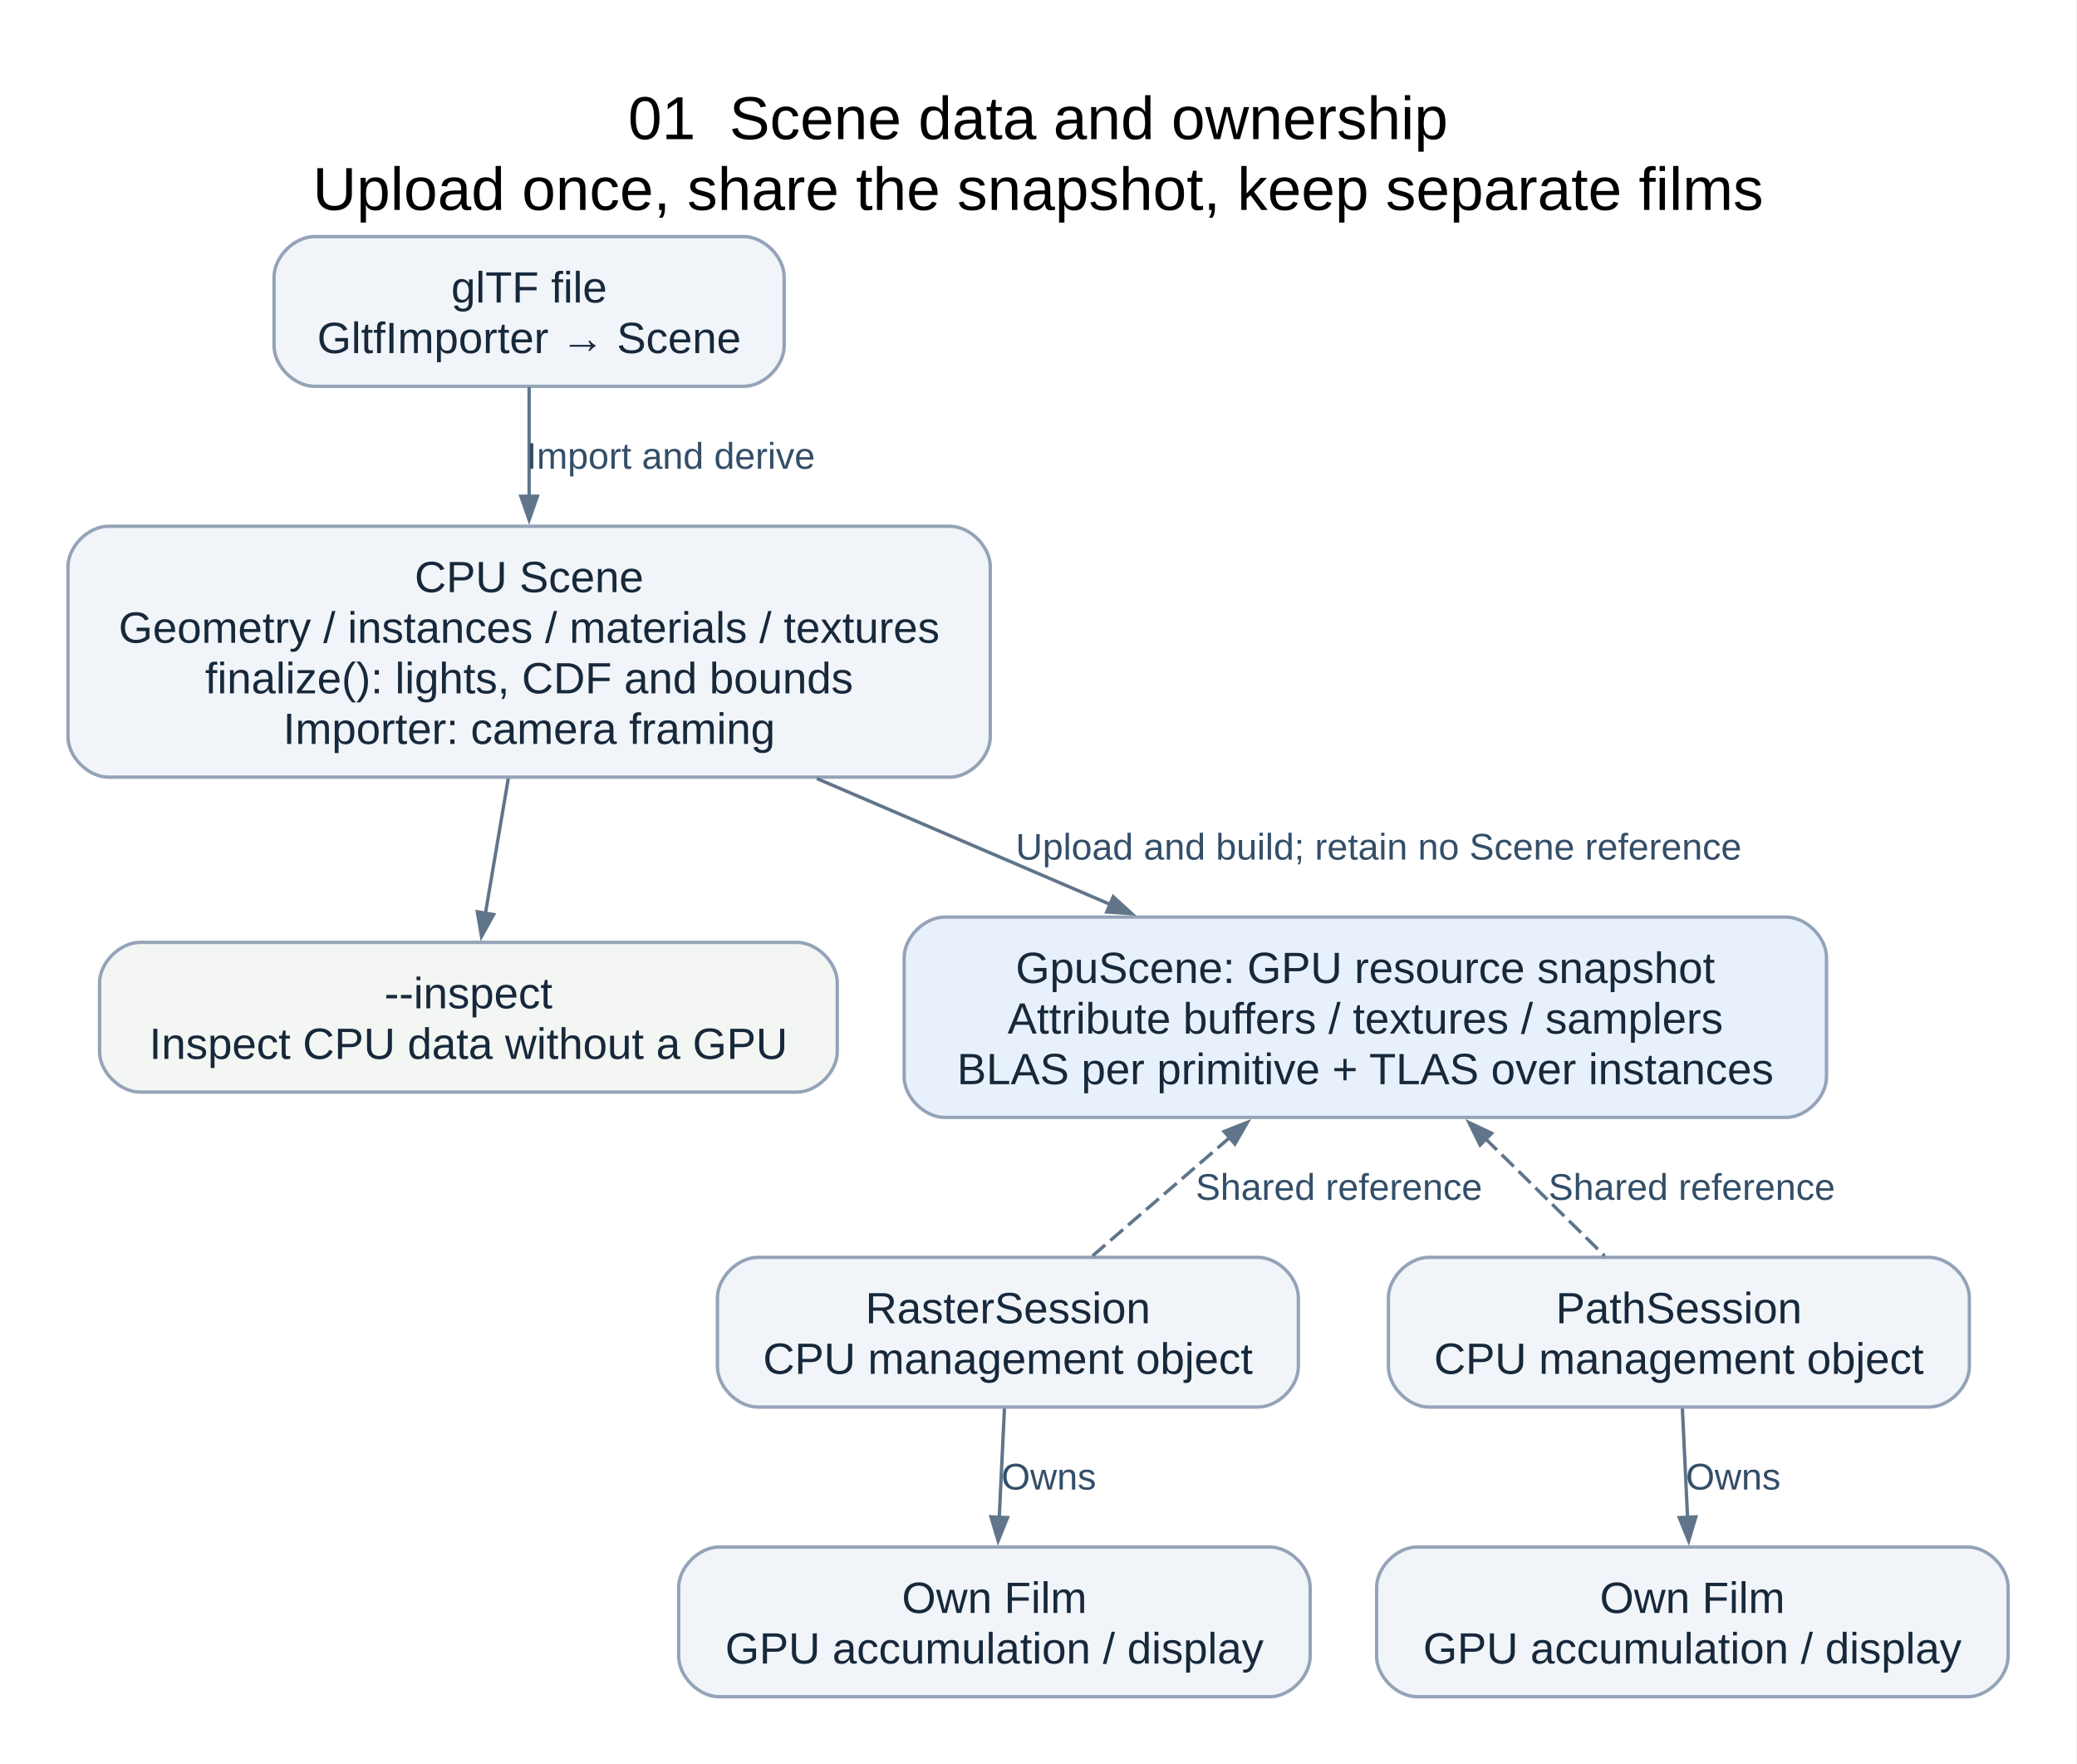
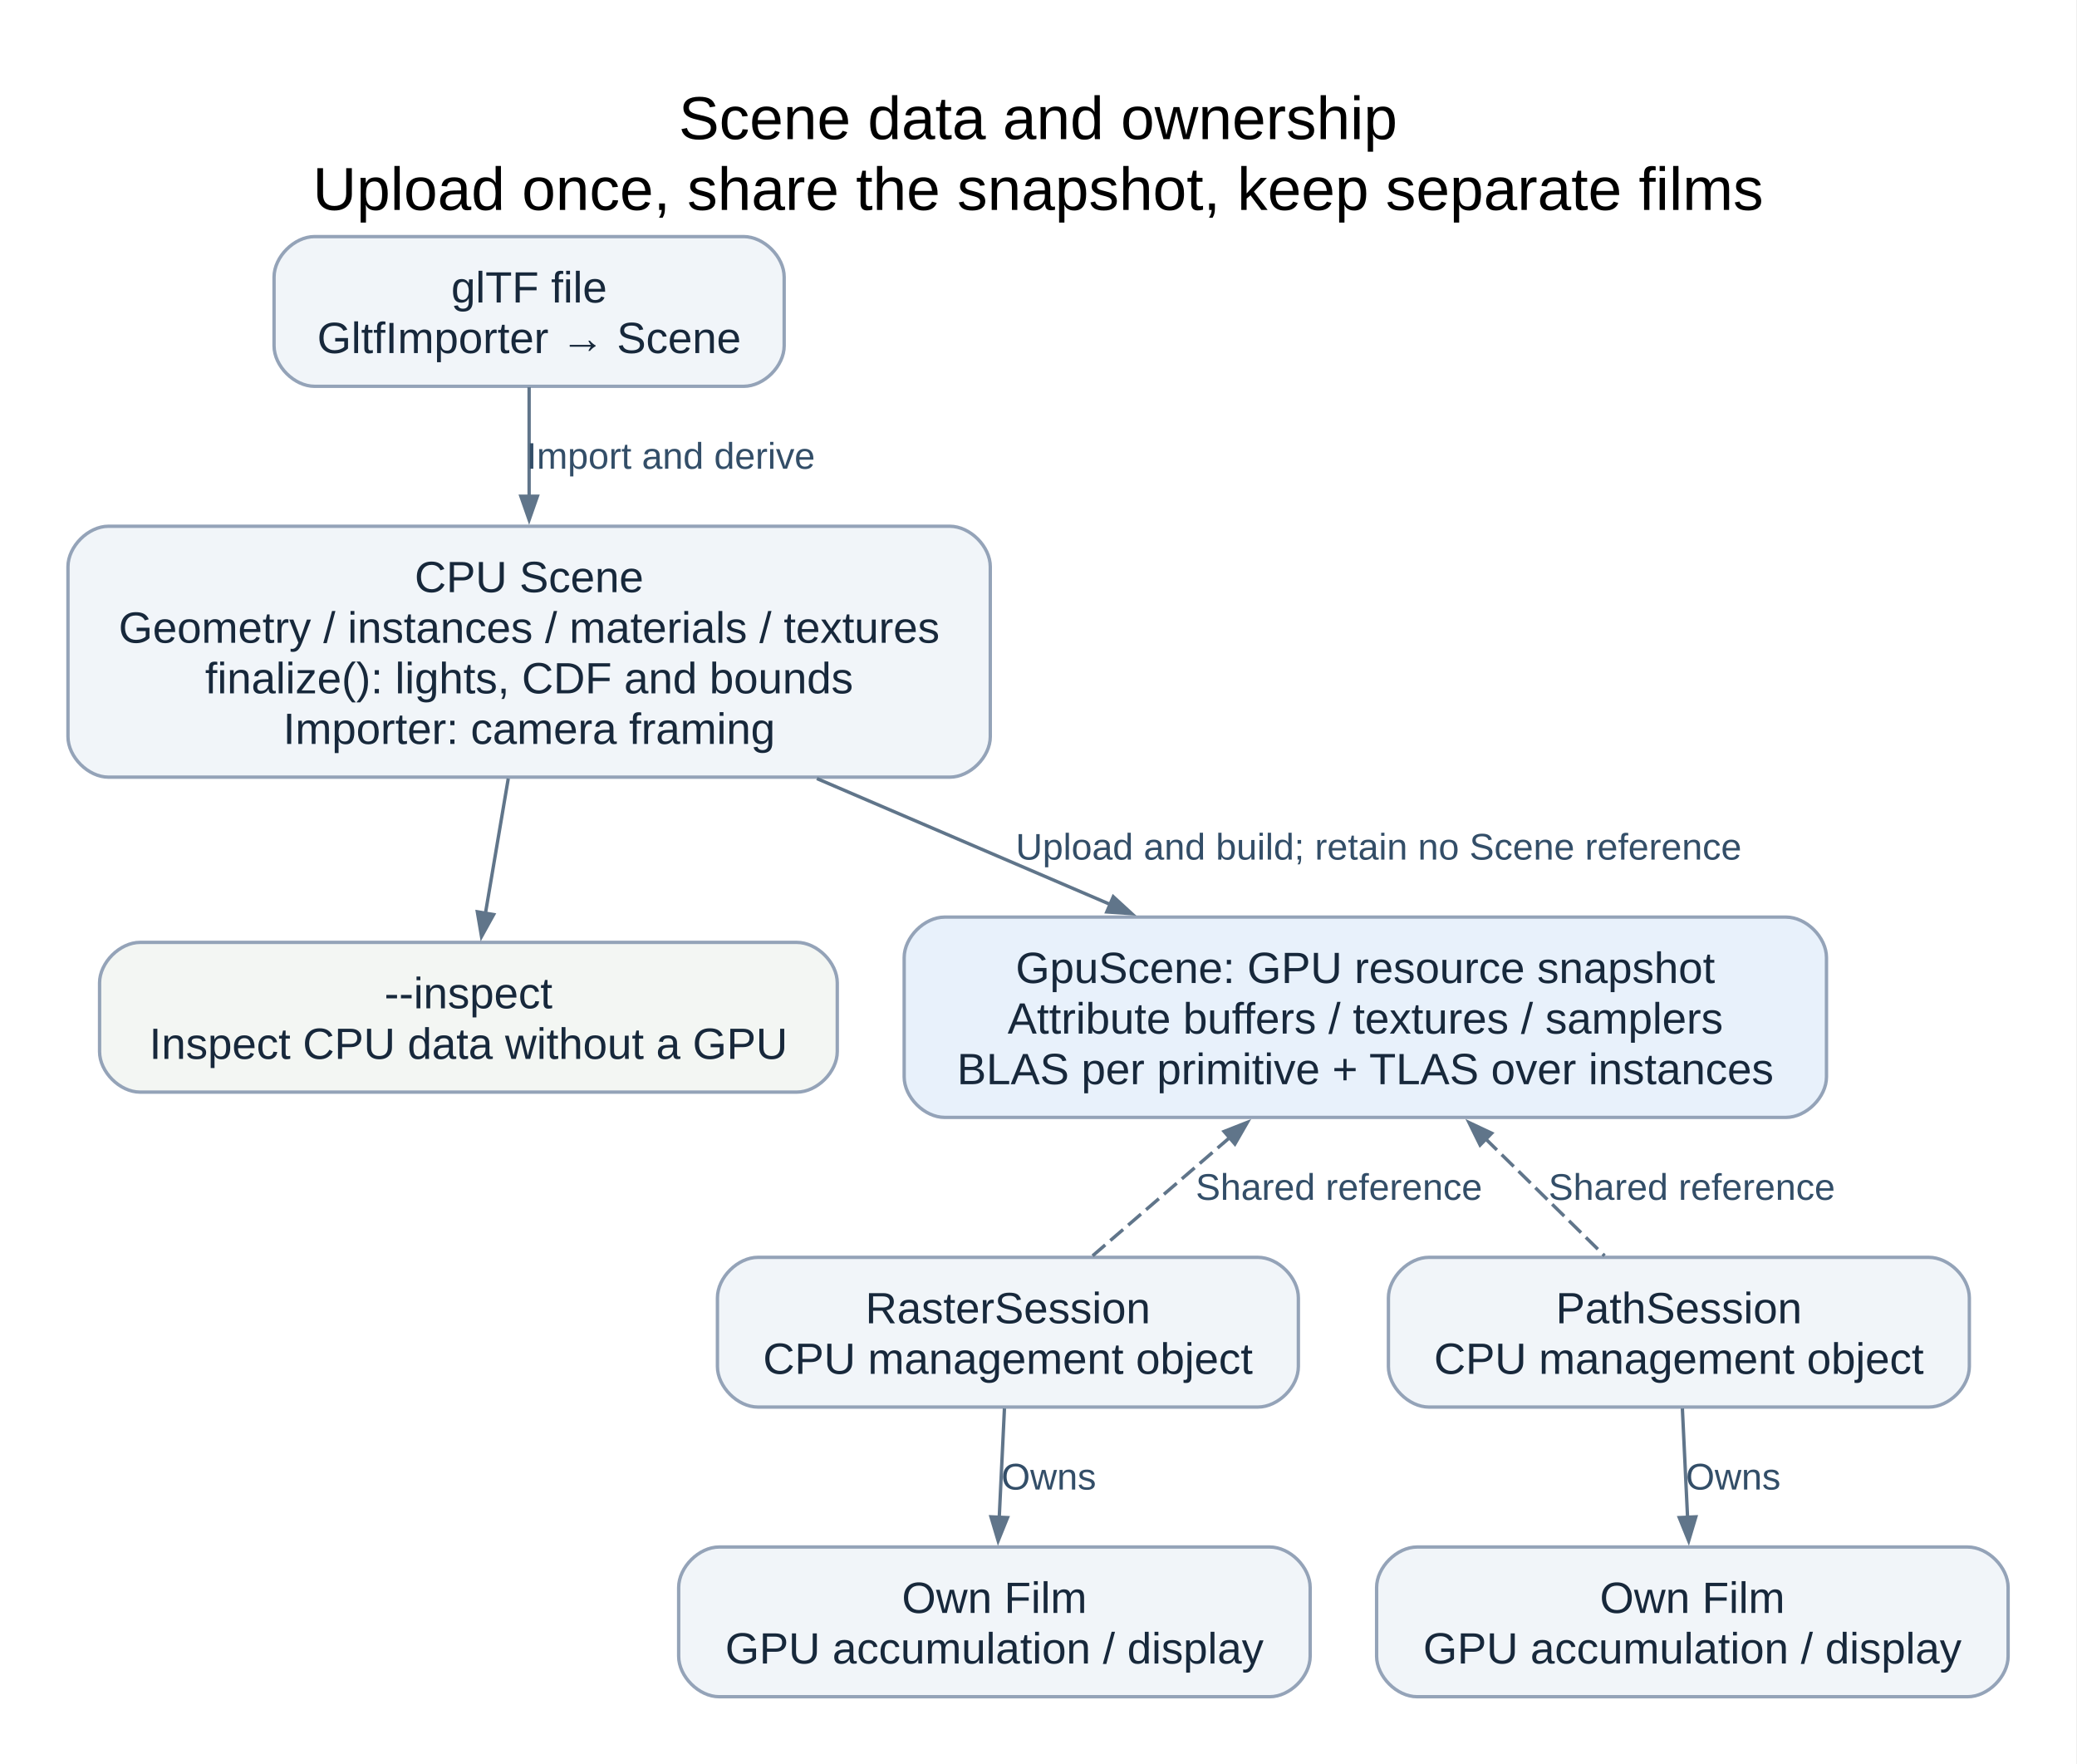
<svg xmlns="http://www.w3.org/2000/svg" width="616pt" height="523pt" viewBox="0.00 0.00 616.00 523.00">
  <g id="graph0" class="graph" transform="scale(1 1) rotate(0) translate(20.16 503.16)">
    <polygon fill="#ffffff" stroke="none" points="-20.16,20.16 -20.16,-503.16 595.57,-503.16 595.57,20.16 -20.16,20.16" />
-     <text xml:space="preserve" text-anchor="middle" x="287.71" y="-461.9" font-family="Arial" font-size="18.00">01  Scene data and ownership</text>
+     <text xml:space="preserve" text-anchor="middle" x="287.71" y="-461.9" font-family="Arial" font-size="18.00">Scene data and ownership</text>
    <text xml:space="preserve" text-anchor="middle" x="287.71" y="-440.9" font-family="Arial" font-size="18.00">Upload once, share the snapshot, keep separate films</text>
    <g id="node1" class="node">
      <path fill="#f1f5f9" stroke="#94a3b8" d="M200.41,-433C200.41,-433 73.12,-433 73.12,-433 67.12,-433 61.12,-427 61.12,-421 61.12,-421 61.12,-400.6 61.12,-400.6 61.12,-394.6 67.12,-388.6 73.12,-388.6 73.12,-388.6 200.41,-388.6 200.41,-388.6 206.41,-388.6 212.41,-394.6 212.41,-400.6 212.41,-400.6 212.41,-421 212.41,-421 212.41,-427 206.41,-433 200.41,-433" />
      <text xml:space="preserve" text-anchor="middle" x="136.77" y="-413.45" font-family="Arial" font-size="13.00" fill="#17283b">glTF file</text>
      <text xml:space="preserve" text-anchor="middle" x="136.77" y="-398.45" font-family="Arial" font-size="13.00" fill="#17283b">GltfImporter → Scene</text>
    </g>
    <g id="node2" class="node">
      <path fill="#f1f5f9" stroke="#94a3b8" d="M261.54,-347.1C261.54,-347.1 12,-347.1 12,-347.1 6,-347.1 0,-341.1 0,-335.1 0,-335.1 0,-284.7 0,-284.7 0,-278.7 6,-272.7 12,-272.7 12,-272.7 261.54,-272.7 261.54,-272.7 267.54,-272.7 273.54,-278.7 273.54,-284.7 273.54,-284.7 273.54,-335.1 273.54,-335.1 273.54,-341.1 267.54,-347.1 261.54,-347.1" />
      <text xml:space="preserve" text-anchor="middle" x="136.77" y="-327.55" font-family="Arial" font-size="13.00" fill="#17283b">CPU Scene</text>
      <text xml:space="preserve" text-anchor="middle" x="136.77" y="-312.55" font-family="Arial" font-size="13.00" fill="#17283b">Geometry / instances / materials / textures</text>
      <text xml:space="preserve" text-anchor="middle" x="136.77" y="-297.55" font-family="Arial" font-size="13.00" fill="#17283b">finalize(): lights, CDF and bounds</text>
      <text xml:space="preserve" text-anchor="middle" x="136.77" y="-282.55" font-family="Arial" font-size="13.00" fill="#17283b">Importer: camera framing</text>
    </g>
    <g id="edge1" class="edge">
      <path fill="none" stroke="#60758a" d="M136.77,-388.34C136.77,-378.74 136.77,-367.04 136.77,-355.67" />
      <polygon fill="#60758a" stroke="#60758a" points="139.22,-356.01 136.77,-349.01 134.32,-356.01 139.22,-356.01" />
      <text xml:space="preserve" text-anchor="middle" x="178.77" y="-364.15" font-family="Arial" font-size="11.00" fill="#334e68">Import and derive</text>
    </g>
    <g id="node3" class="node">
      <path fill="#f3f6f3" stroke="#94a3b8" d="M216.16,-223.7C216.16,-223.7 21.38,-223.7 21.38,-223.7 15.38,-223.7 9.37,-217.7 9.37,-211.7 9.37,-211.7 9.37,-191.3 9.37,-191.3 9.37,-185.3 15.37,-179.3 21.37,-179.3 21.37,-179.3 216.16,-179.3 216.16,-179.3 222.16,-179.3 228.16,-185.3 228.16,-191.3 228.16,-191.3 228.16,-211.7 228.16,-211.7 228.16,-217.7 222.16,-223.7 216.16,-223.7" />
      <text xml:space="preserve" text-anchor="middle" x="118.77" y="-204.15" font-family="Arial" font-size="13.00" fill="#17283b">--inspect</text>
      <text xml:space="preserve" text-anchor="middle" x="118.77" y="-189.15" font-family="Arial" font-size="13.00" fill="#17283b">Inspect CPU data without a GPU</text>
    </g>
    <g id="edge3" class="edge">
      <path fill="none" stroke="#60758a" d="M130.58,-272.28C128.36,-259.19 125.89,-244.62 123.79,-232.18" />
      <polygon fill="#60758a" stroke="#60758a" points="126.24,-231.95 122.65,-225.46 121.41,-232.77 126.24,-231.95" />
    </g>
    <g id="node4" class="node">
      <path fill="#e8f1fb" stroke="#94a3b8" d="M509.54,-231.2C509.54,-231.2 260,-231.2 260,-231.2 254,-231.2 248,-225.2 248,-219.2 248,-219.2 248,-183.8 248,-183.8 248,-177.8 254,-171.8 260,-171.8 260,-171.8 509.54,-171.8 509.54,-171.8 515.54,-171.8 521.54,-177.8 521.54,-183.8 521.54,-183.8 521.54,-219.2 521.54,-219.2 521.54,-225.2 515.54,-231.2 509.54,-231.2" />
      <text xml:space="preserve" text-anchor="middle" x="384.77" y="-211.65" font-family="Arial" font-size="13.00" fill="#17283b">GpuScene: GPU resource snapshot</text>
      <text xml:space="preserve" text-anchor="middle" x="384.77" y="-196.65" font-family="Arial" font-size="13.00" fill="#17283b">Attribute buffers / textures / samplers</text>
      <text xml:space="preserve" text-anchor="middle" x="384.77" y="-181.65" font-family="Arial" font-size="13.00" fill="#17283b">BLAS per primitive + TLAS over instances</text>
    </g>
    <g id="edge2" class="edge">
      <path fill="none" stroke="#60758a" d="M222.12,-272.28C250.42,-260.14 281.71,-246.72 309.22,-234.91" />
      <polygon fill="#60758a" stroke="#60758a" points="310.02,-237.24 315.49,-232.22 308.09,-232.73 310.02,-237.24" />
      <text xml:space="preserve" text-anchor="middle" x="388.73" y="-248.25" font-family="Arial" font-size="11.00" fill="#334e68">Upload and build; retain no Scene reference</text>
    </g>
    <g id="node5" class="node">
      <path fill="#f1f5f9" stroke="#94a3b8" d="M352.91,-130.3C352.91,-130.3 204.62,-130.3 204.62,-130.3 198.62,-130.3 192.62,-124.3 192.62,-118.3 192.62,-118.3 192.62,-97.9 192.62,-97.9 192.62,-91.9 198.62,-85.9 204.62,-85.9 204.62,-85.9 352.91,-85.9 352.91,-85.9 358.91,-85.9 364.91,-91.9 364.91,-97.9 364.91,-97.9 364.91,-118.3 364.91,-118.3 364.91,-124.3 358.91,-130.3 352.91,-130.3" />
      <text xml:space="preserve" text-anchor="middle" x="278.77" y="-110.75" font-family="Arial" font-size="13.00" fill="#17283b">RasterSession</text>
      <text xml:space="preserve" text-anchor="middle" x="278.77" y="-95.75" font-family="Arial" font-size="13.00" fill="#17283b">CPU management object</text>
    </g>
    <g id="edge4" class="edge">
      <path fill="none" stroke="#60758a" stroke-dasharray="5,2" d="M344.74,-165.98C331.03,-154.16 316.08,-141.27 303.89,-130.76" />
      <polygon fill="#60758a" stroke="#60758a" points="342.89,-167.63 349.79,-170.34 346.09,-163.91 342.89,-167.63" />
      <text xml:space="preserve" text-anchor="middle" x="376.95" y="-147.35" font-family="Arial" font-size="11.00" fill="#334e68">Shared reference</text>
    </g>
    <g id="node6" class="node">
      <path fill="#f1f5f9" stroke="#94a3b8" d="M551.91,-130.3C551.91,-130.3 403.62,-130.3 403.62,-130.3 397.62,-130.3 391.62,-124.3 391.62,-118.3 391.62,-118.3 391.62,-97.9 391.62,-97.9 391.62,-91.9 397.62,-85.9 403.62,-85.9 403.62,-85.9 551.91,-85.9 551.91,-85.9 557.91,-85.9 563.91,-91.9 563.91,-97.9 563.91,-97.9 563.91,-118.3 563.91,-118.3 563.91,-124.3 557.91,-130.3 551.91,-130.3" />
      <text xml:space="preserve" text-anchor="middle" x="477.77" y="-110.75" font-family="Arial" font-size="13.00" fill="#17283b">PathSession</text>
      <text xml:space="preserve" text-anchor="middle" x="477.77" y="-95.75" font-family="Arial" font-size="13.00" fill="#17283b">CPU management object</text>
    </g>
    <g id="edge5" class="edge">
      <path fill="none" stroke="#60758a" stroke-dasharray="5,2" d="M420.22,-165.66C432.16,-153.93 445.13,-141.18 455.73,-130.76" />
      <polygon fill="#60758a" stroke="#60758a" points="418.81,-163.61 415.53,-170.27 422.24,-167.11 418.81,-163.61" />
      <text xml:space="preserve" text-anchor="middle" x="481.6" y="-147.35" font-family="Arial" font-size="11.00" fill="#334e68">Shared reference</text>
    </g>
    <g id="node7" class="node">
      <path fill="#f1f5f9" stroke="#94a3b8" d="M356.41,-44.4C356.41,-44.4 193.12,-44.4 193.12,-44.4 187.12,-44.4 181.12,-38.4 181.12,-32.4 181.12,-32.4 181.12,-12 181.12,-12 181.12,-6 187.12,0 193.12,0 193.12,0 356.41,0 356.41,0 362.41,0 368.41,-6 368.41,-12 368.41,-12 368.41,-32.4 368.41,-32.4 368.41,-38.4 362.41,-44.4 356.41,-44.4" />
      <text xml:space="preserve" text-anchor="middle" x="274.77" y="-24.85" font-family="Arial" font-size="13.00" fill="#17283b">Own Film</text>
      <text xml:space="preserve" text-anchor="middle" x="274.77" y="-9.85" font-family="Arial" font-size="13.00" fill="#17283b">GPU accumulation / display</text>
    </g>
    <g id="edge6" class="edge">
      <path fill="none" stroke="#60758a" d="M277.74,-85.49C277.27,-75.61 276.7,-63.74 276.19,-53.02" />
      <polygon fill="#60758a" stroke="#60758a" points="278.65,-53.12 275.87,-46.24 273.75,-53.35 278.65,-53.12" />
      <text xml:space="preserve" text-anchor="middle" x="290.88" y="-61.45" font-family="Arial" font-size="11.00" fill="#334e68">Owns</text>
    </g>
    <g id="node8" class="node">
      <path fill="#f1f5f9" stroke="#94a3b8" d="M563.41,-44.4C563.41,-44.4 400.12,-44.4 400.12,-44.4 394.12,-44.4 388.12,-38.4 388.12,-32.4 388.12,-32.4 388.12,-12 388.12,-12 388.12,-6 394.12,0 400.12,0 400.12,0 563.41,0 563.41,0 569.41,0 575.41,-6 575.41,-12 575.41,-12 575.41,-32.4 575.41,-32.4 575.41,-38.4 569.41,-44.4 563.41,-44.4" />
      <text xml:space="preserve" text-anchor="middle" x="481.77" y="-24.85" font-family="Arial" font-size="13.00" fill="#17283b">Own Film</text>
      <text xml:space="preserve" text-anchor="middle" x="481.77" y="-9.85" font-family="Arial" font-size="13.00" fill="#17283b">GPU accumulation / display</text>
    </g>
    <g id="edge7" class="edge">
      <path fill="none" stroke="#60758a" d="M478.8,-85.49C479.27,-75.61 479.84,-63.74 480.35,-53.02" />
      <polygon fill="#60758a" stroke="#60758a" points="482.79,-53.35 480.67,-46.24 477.89,-53.12 482.79,-53.35" />
      <text xml:space="preserve" text-anchor="middle" x="493.88" y="-61.45" font-family="Arial" font-size="11.00" fill="#334e68">Owns</text>
    </g>
  </g>
</svg>
